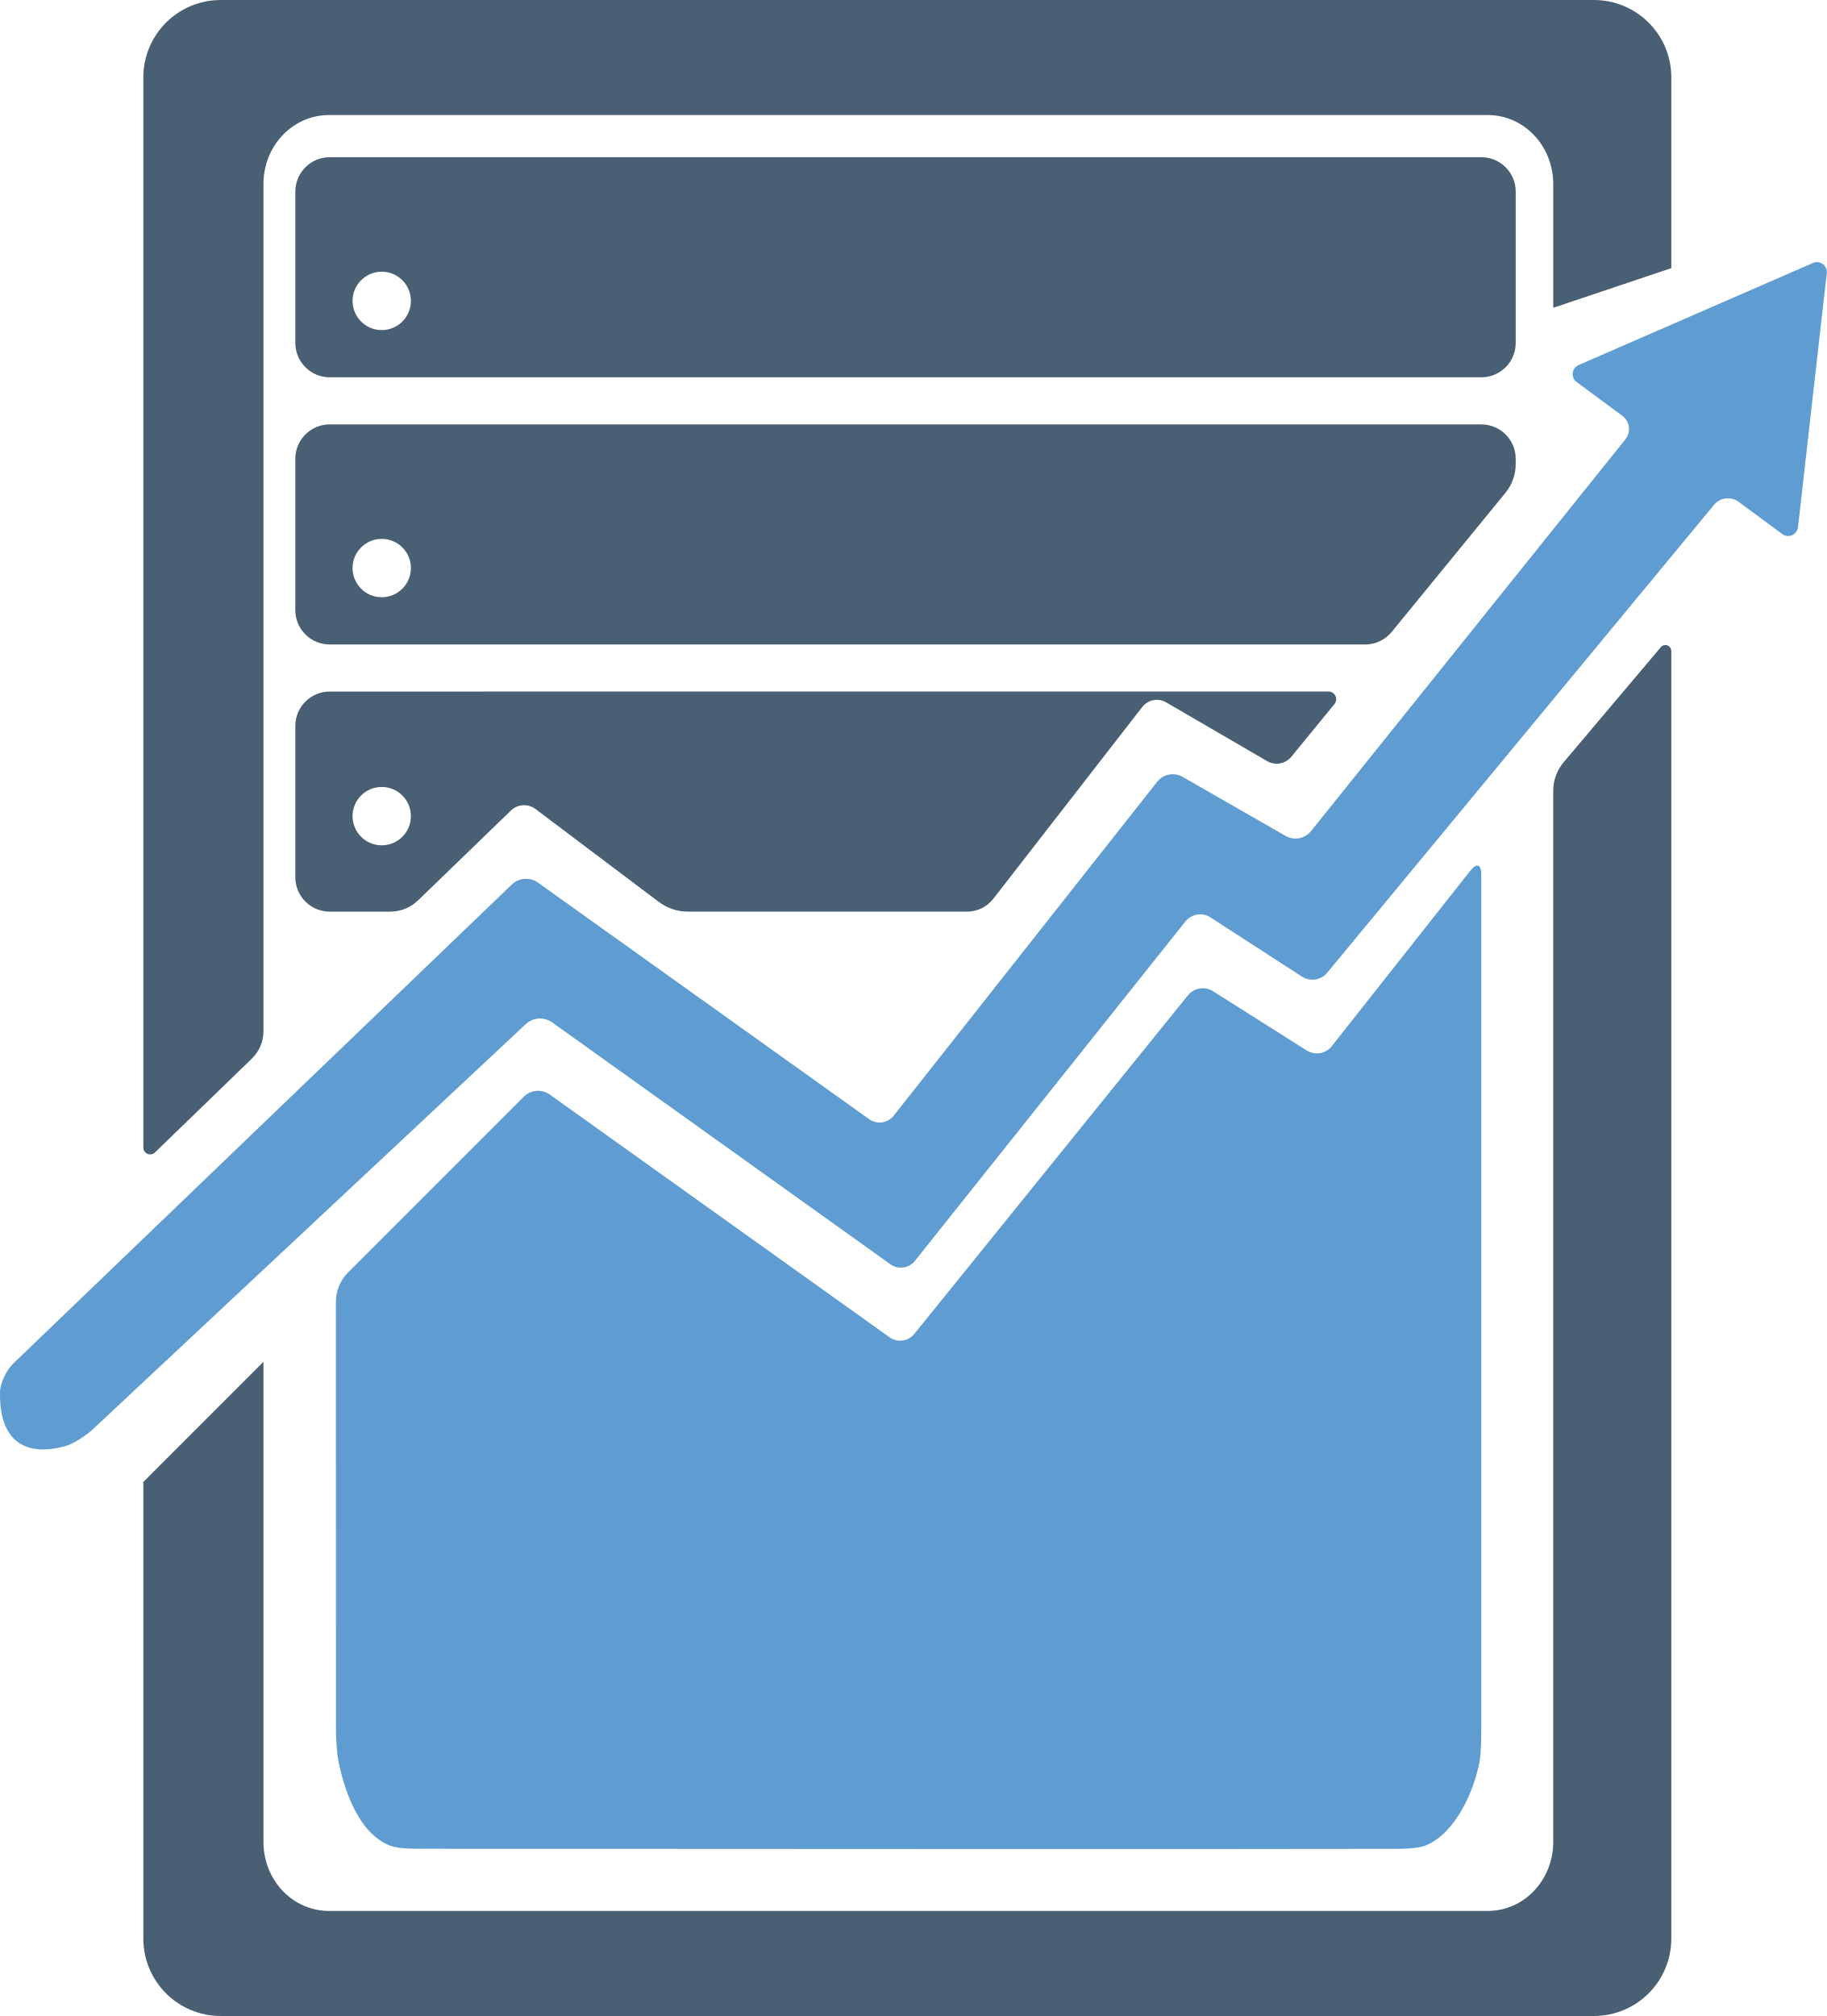
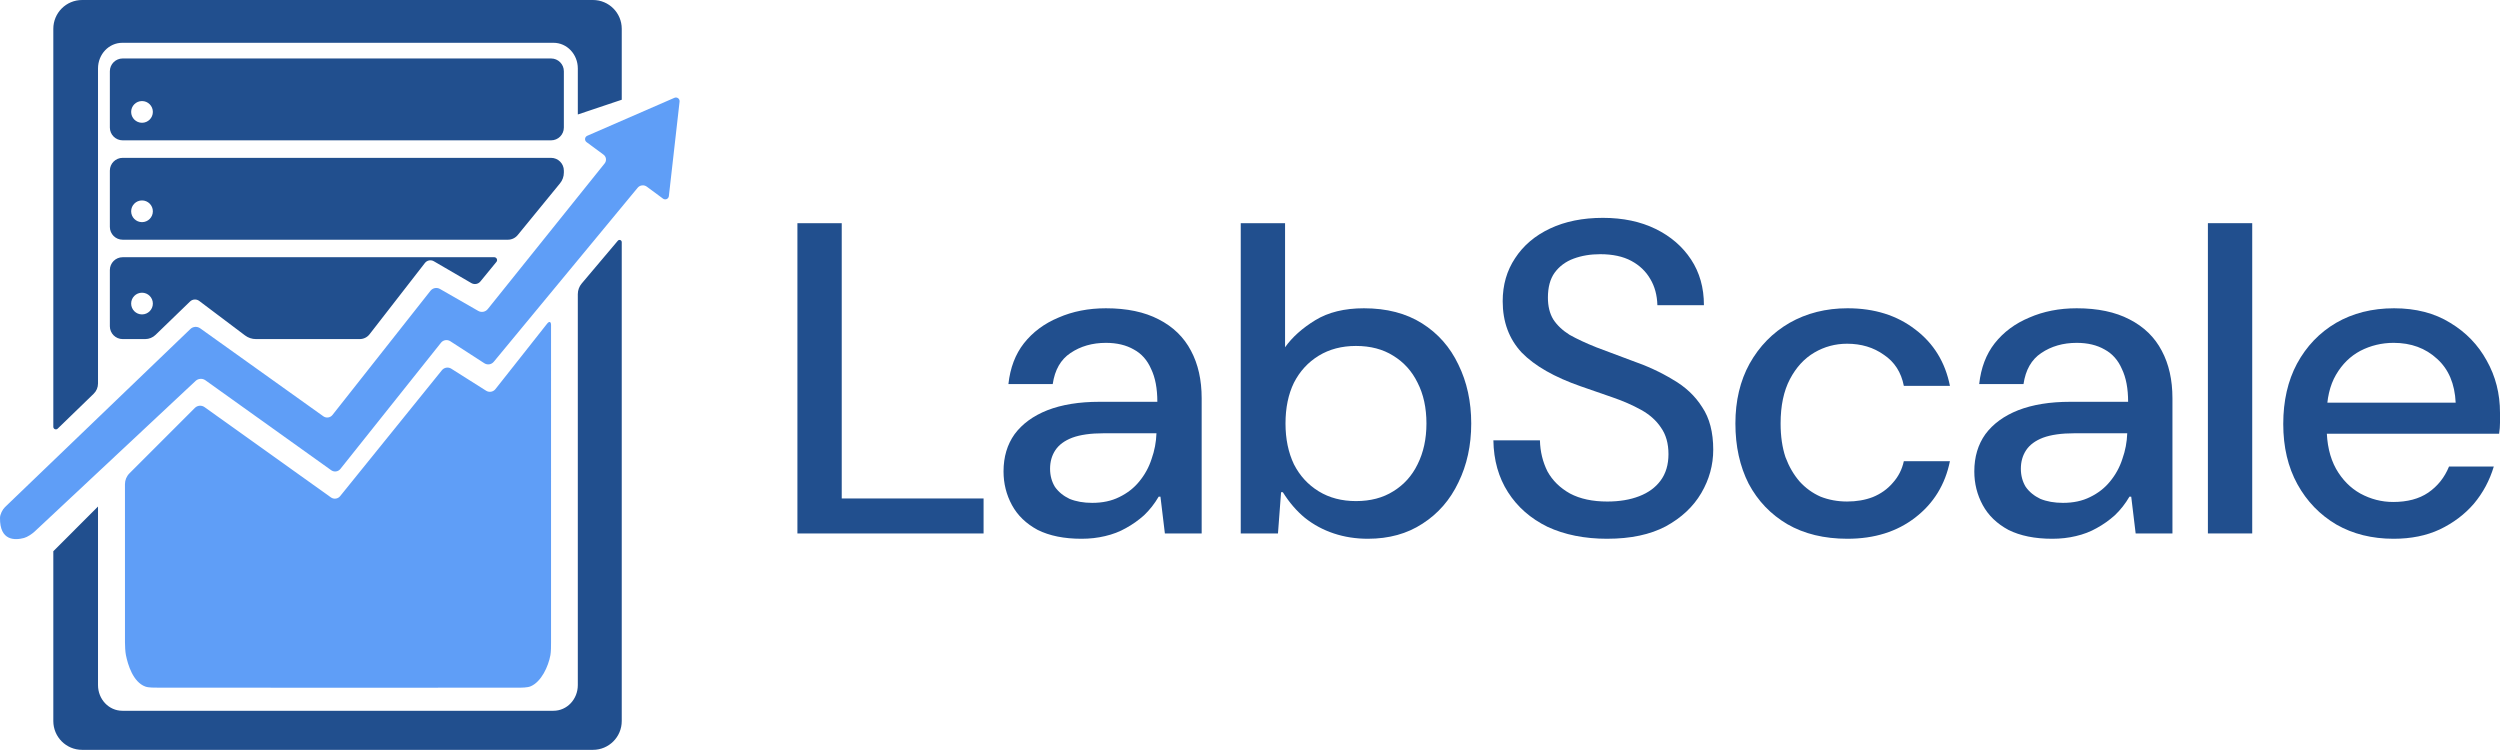
- <svg xmlns="http://www.w3.org/2000/svg" width="92.493mm" height="102.053mm" viewBox="0 0 92.493 102.053" version="1.1" id="svg1" xml:space="preserve">
+ <svg xmlns="http://www.w3.org/2000/svg" width="340.245mm" height="102.053mm" viewBox="0 0 340.245 102.053" version="1.1" id="svg1" xml:space="preserve">
  <defs id="defs1">
    <rect x="-506.563" y="-153.147" width="4347.017" height="973.858" id="rect2" />
  </defs>
  <g id="layer1" transform="translate(-45.17645,-97.37529)">
    <g id="g46" transform="matrix(1.114672,0,0,1.114672,-8.744851,97.37529)">
      <g id="g10" style="display:inline;fill:#5f9cd2;fill-opacity:1" transform="matrix(0.8666502,0,0,0.8666502,-33.60258,-42.93688)">
        <g id="g49" style="fill:#5f9cd2;fill-opacity:1">
-           <path id="path10" style="font-variation-settings:'opsz' 40, 'wght' 500;display:inline;fill:#5f9cd2;fill-opacity:1;stroke-width:0.265" d="m 189.611,63.322 -12.286,5.35 a 0.518,0.518 96.467 0 0 -0.101,0.892 l 2.393,1.768 a 0.862,0.862 82.606 0 1 0.16,1.233 l -16.471,20.526 a 1.049,1.049 169.286 0 1 -1.34,0.254 l -5.394,-3.093 a 1.04,1.04 169.054 0 0 -1.334,0.258 l -13.809,17.498 a 0.941,0.941 171.909 0 1 -1.286,0.183 L 122.789,95.796 a 1.081,1.081 175.843 0 0 -1.377,0.1 L 95.297,120.983 c -0.357,0.343 -0.7,1.021 -0.706,1.517 -0.045,3.289 2.14,3.169 3.387,2.834 0.478,-0.128 1.137,-0.575 1.499,-0.913 l 22.668,-21.211 a 1.095,1.095 176.232 0 1 1.385,-0.091 l 17.725,12.673 a 0.945,0.945 172.061 0 0 1.289,-0.18 l 14.174,-17.782 a 0.99,0.99 170.733 0 1 1.313,-0.214 l 4.795,3.103 a 1.008,1.008 171.247 0 0 1.325,-0.204 l 20.271,-24.516 a 0.948,0.948 173.025 0 1 1.293,-0.158 l 2.285,1.689 a 0.518,0.518 156.466 0 0 0.823,-0.358 l 1.509,-13.315 a 0.518,0.518 36.467 0 0 -0.722,-0.533 z m -17.944,31.826 -7.279,9.217 a 0.996,0.996 170.308 0 1 -1.314,0.224 l -4.906,-3.103 a 1.008,1.008 170.632 0 0 -1.322,0.218 l -14.338,17.74 a 0.952,0.952 172.242 0 1 -1.294,0.176 l -17.807,-12.719 a 1.059,1.059 175.269 0 0 -1.365,0.113 l -9.213,9.213 a 2.166,2.166 112.5 0 0 -0.634,1.532 c 0,0.431 1.2e-4,1.182 2.7e-4,1.678 0.001,3.605 0.005,17.011 0.002,20.617 -4.2e-4,0.495 0.036,1.298 0.134,1.784 0.269,1.342 1,3.797 2.736,4.431 0.463,0.169 1.281,0.152 1.776,0.153 6.324,0.004 44.13,0.026 50.733,0.004 0.495,-0.002 1.316,9.5e-4 1.769,-0.191 1.517,-0.641 2.499,-2.805 2.789,-4.392 0.089,-0.487 0.089,-1.293 0.089,-1.789 -0.003,-6.024 1.5e-4,-38.848 7.7e-4,-44.714 6e-5,-0.496 -0.249,-0.582 -0.556,-0.193 z" />
+           <path id="path10" style="font-variation-settings:'opsz' 40, 'wght' 500;display:inline;fill:#5f9ef7;fill-opacity:1;stroke-width:0.265" d="m 189.611,63.322 -12.286,5.35 a 0.518,0.518 96.467 0 0 -0.101,0.892 l 2.393,1.768 a 0.862,0.862 82.606 0 1 0.16,1.233 l -16.471,20.526 a 1.049,1.049 169.286 0 1 -1.34,0.254 l -5.394,-3.093 a 1.04,1.04 169.054 0 0 -1.334,0.258 l -13.809,17.498 a 0.941,0.941 171.909 0 1 -1.286,0.183 L 122.789,95.796 a 1.081,1.081 175.843 0 0 -1.377,0.1 L 95.297,120.983 c -0.357,0.343 -0.7,1.021 -0.706,1.517 -0.045,3.289 2.14,3.169 3.387,2.834 0.478,-0.128 1.137,-0.575 1.499,-0.913 l 22.668,-21.211 a 1.095,1.095 176.232 0 1 1.385,-0.091 l 17.725,12.673 a 0.945,0.945 172.061 0 0 1.289,-0.18 l 14.174,-17.782 a 0.99,0.99 170.733 0 1 1.313,-0.214 l 4.795,3.103 a 1.008,1.008 171.247 0 0 1.325,-0.204 l 20.271,-24.516 a 0.948,0.948 173.025 0 1 1.293,-0.158 l 2.285,1.689 a 0.518,0.518 156.466 0 0 0.823,-0.358 l 1.509,-13.315 a 0.518,0.518 36.467 0 0 -0.722,-0.533 z m -17.944,31.826 -7.279,9.217 a 0.996,0.996 170.308 0 1 -1.314,0.224 l -4.906,-3.103 a 1.008,1.008 170.632 0 0 -1.322,0.218 l -14.338,17.74 a 0.952,0.952 172.242 0 1 -1.294,0.176 l -17.807,-12.719 a 1.059,1.059 175.269 0 0 -1.365,0.113 l -9.213,9.213 a 2.166,2.166 112.5 0 0 -0.634,1.532 c 0,0.431 1.2e-4,1.182 2.7e-4,1.678 0.001,3.605 0.005,17.011 0.002,20.617 -4.2e-4,0.495 0.036,1.298 0.134,1.784 0.269,1.342 1,3.797 2.736,4.431 0.463,0.169 1.281,0.152 1.776,0.153 6.324,0.004 44.13,0.026 50.733,0.004 0.495,-0.002 1.316,9.5e-4 1.769,-0.191 1.517,-0.641 2.499,-2.805 2.789,-4.392 0.089,-0.487 0.089,-1.293 0.089,-1.789 -0.003,-6.024 1.5e-4,-38.848 7.7e-4,-44.714 6e-5,-0.496 -0.249,-0.582 -0.556,-0.193 z" />
        </g>
      </g>
      <g id="g54" transform="matrix(0.8666502,0,0,0.8666502,48.37425,2.2186246e-4)" style="display:inline;fill:#495f74;fill-opacity:1">
-         <path id="path36" style="display:inline;fill:#495f74;fill-opacity:1;stroke-width:0.265" d="m 83.097,40.762 c -2.251,0 -4.063,1.812 -4.063,4.063 v 56.07 a 0.36,0.36 22.96 0 0 0.61,0.258 l 5.076,-4.916 a 2.005,2.005 112.96 0 0 0.61,-1.44 V 50.41 c 0,-2.005 1.53,-3.619 3.43,-3.619 h 60.738 c 1.9,0 3.43,1.614 3.43,3.619 v 6.481 l 6.189,-2.078 v -9.988 c 0,-2.251 -1.812,-4.063 -4.063,-4.063 z m 5.705,8.238 c -0.995,9e-5 -1.802,0.807 -1.802,1.802 v 7.929 c -1.96e-4,0.995 0.807,1.802 1.802,1.802 h 60.357 c 0.996,1.94e-4 1.803,-0.807 1.802,-1.802 V 50.802 C 150.962,49.807 150.155,49 149.159,49 Z m 2.727,6 c 0.845,5.5e-5 1.529,0.685 1.529,1.53 -5.4e-5,0.844 -0.685,1.529 -1.529,1.529 -0.844,-5.4e-5 -1.529,-0.685 -1.529,-1.529 -2.31e-4,-0.845 0.684,-1.53 1.529,-1.53 z m -2.727,8 c -0.995,9e-5 -1.802,0.807 -1.802,1.802 v 7.93 c 9e-5,0.995 0.807,1.802 1.802,1.802 h 54.272 a 1.792,1.792 154.639 0 0 1.387,-0.657 l 5.962,-7.29 a 2.38,2.38 109.639 0 0 0.538,-1.507 v -0.277 c -9e-5,-0.995 -0.807,-1.802 -1.802,-1.802 z m 2.727,6 c 0.844,5.5e-5 1.529,0.685 1.529,1.529 -5.5e-5,0.844 -0.685,1.529 -1.529,1.529 -0.844,-5.4e-5 -1.529,-0.685 -1.529,-1.529 5.4e-5,-0.844 0.685,-1.529 1.529,-1.529 z m 67.039,5.673 -5.093,6.03 a 2.322,2.322 110.092 0 0 -0.548,1.498 v 55.078 c 0,2.005 -1.53,3.619 -3.43,3.619 H 88.76 c -1.9,0 -3.43,-1.614 -3.43,-3.619 v -25.156 l -6.296,6.297 v 23.92 c 0,2.251 1.812,4.063 4.063,4.063 h 71.956 c 2.251,0 4.063,-1.812 4.063,-4.063 l 0,-67.467 a 0.311,0.311 20.092 0 0 -0.548,-0.2 z m -69.764,2.327 c -0.996,2.95e-4 -1.804,0.807 -1.804,1.802 v 7.929 c 9e-5,0.995 0.807,1.802 1.804,1.802 h 3.17 a 2.1,2.1 157.976 0 0 1.46,-0.591 l 4.865,-4.706 a 0.994,0.994 176.471 0 1 1.289,-0.08 l 6.459,4.865 a 2.539,2.539 18.495 0 0 1.528,0.511 h 14.636 a 1.735,1.735 153.918 0 0 1.37,-0.671 l 7.806,-10.05 a 0.971,0.971 169.016 0 1 1.255,-0.244 l 5.289,3.078 a 0.996,0.996 169.752 0 0 1.272,-0.23 l 2.259,-2.759 a 0.402,0.402 64.654 0 0 -0.311,-0.657 z m 2.725,5 c 0.844,5.5e-5 1.529,0.685 1.529,1.529 -5.5e-5,0.844 -0.685,1.529 -1.529,1.529 -0.844,-5.4e-5 -1.529,-0.685 -1.529,-1.529 5.4e-5,-0.844 0.685,-1.529 1.529,-1.529 z" transform="translate(-71.52248,-40.76219)" />
+         <path id="path36" style="display:inline;fill:#214f8e;fill-opacity:1;stroke-width:0.265" d="m 83.097,40.762 c -2.251,0 -4.063,1.812 -4.063,4.063 v 56.07 a 0.36,0.36 22.96 0 0 0.61,0.258 l 5.076,-4.916 a 2.005,2.005 112.96 0 0 0.61,-1.44 V 50.41 c 0,-2.005 1.53,-3.619 3.43,-3.619 h 60.738 c 1.9,0 3.43,1.614 3.43,3.619 v 6.481 l 6.189,-2.078 v -9.988 c 0,-2.251 -1.812,-4.063 -4.063,-4.063 z m 5.705,8.238 c -0.995,9e-5 -1.802,0.807 -1.802,1.802 v 7.929 c -1.96e-4,0.995 0.807,1.802 1.802,1.802 h 60.357 c 0.996,1.94e-4 1.803,-0.807 1.802,-1.802 V 50.802 C 150.962,49.807 150.155,49 149.159,49 Z m 2.727,6 c 0.845,5.5e-5 1.529,0.685 1.529,1.53 -5.4e-5,0.844 -0.685,1.529 -1.529,1.529 -0.844,-5.4e-5 -1.529,-0.685 -1.529,-1.529 -2.31e-4,-0.845 0.684,-1.53 1.529,-1.53 z m -2.727,8 c -0.995,9e-5 -1.802,0.807 -1.802,1.802 v 7.93 c 9e-5,0.995 0.807,1.802 1.802,1.802 h 54.272 a 1.792,1.792 154.639 0 0 1.387,-0.657 l 5.962,-7.29 a 2.38,2.38 109.639 0 0 0.538,-1.507 v -0.277 c -9e-5,-0.995 -0.807,-1.802 -1.802,-1.802 z m 2.727,6 c 0.844,5.5e-5 1.529,0.685 1.529,1.529 -5.5e-5,0.844 -0.685,1.529 -1.529,1.529 -0.844,-5.4e-5 -1.529,-0.685 -1.529,-1.529 5.4e-5,-0.844 0.685,-1.529 1.529,-1.529 z m 67.039,5.673 -5.093,6.03 a 2.322,2.322 110.092 0 0 -0.548,1.498 v 55.078 c 0,2.005 -1.53,3.619 -3.43,3.619 H 88.76 c -1.9,0 -3.43,-1.614 -3.43,-3.619 v -25.156 l -6.296,6.297 v 23.92 c 0,2.251 1.812,4.063 4.063,4.063 h 71.956 c 2.251,0 4.063,-1.812 4.063,-4.063 l 0,-67.467 a 0.311,0.311 20.092 0 0 -0.548,-0.2 z m -69.764,2.327 c -0.996,2.95e-4 -1.804,0.807 -1.804,1.802 v 7.929 c 9e-5,0.995 0.807,1.802 1.804,1.802 h 3.17 a 2.1,2.1 157.976 0 0 1.46,-0.591 l 4.865,-4.706 a 0.994,0.994 176.471 0 1 1.289,-0.08 l 6.459,4.865 a 2.539,2.539 18.495 0 0 1.528,0.511 h 14.636 a 1.735,1.735 153.918 0 0 1.37,-0.671 l 7.806,-10.05 a 0.971,0.971 169.016 0 1 1.255,-0.244 l 5.289,3.078 a 0.996,0.996 169.752 0 0 1.272,-0.23 l 2.259,-2.759 a 0.402,0.402 64.654 0 0 -0.311,-0.657 z m 2.725,5 c 0.844,5.5e-5 1.529,0.685 1.529,1.529 -5.5e-5,0.844 -0.685,1.529 -1.529,1.529 -0.844,-5.4e-5 -1.529,-0.685 -1.529,-1.529 5.4e-5,-0.844 0.685,-1.529 1.529,-1.529 z" transform="translate(-71.52248,-40.76219)" />
      </g>
    </g>
    <text xml:space="preserve" transform="matrix(0.2645833,0,0,0.2645833,75.40626,112.3758)" id="text2" style="font-style:normal;font-variant:normal;font-weight:300;font-stretch:condensed;font-size:279.569px;font-family:'IBM Plex Sans Condensed';-inkscape-font-specification:'IBM Plex Sans Condensed, Light Condensed';font-variant-ligatures:normal;font-variant-caps:normal;font-variant-numeric:normal;font-variant-east-asian:normal;text-align:start;letter-spacing:0px;writing-mode:lr-tb;direction:ltr;white-space:pre;shape-inside:url(#rect2);display:inline;fill:#495f74" />
-     <g id="g37" />
+     <g id="g37" style="fill:#3c5b86;fill-opacity:1">
+       <path style="font-size:60.325px;line-height:0;font-family:'DM Sans';-inkscape-font-specification:'DM Sans, @opsz=40,wght=500';font-variation-settings:'opsz' 40, 'wght' 500;letter-spacing:0px;fill:#214f8e;stroke-width:0.265;fill-opacity:1" d="m 370.943,170.7 q -4.404,0 -7.782,-1.93 -3.378,-1.991 -5.309,-5.49 -1.93,-3.499 -1.93,-8.204 0,-4.705 1.87,-8.204 1.93,-3.559 5.309,-5.55 3.439,-1.991 7.903,-1.991 4.464,0 7.661,1.991 3.197,1.93 4.947,5.128 1.81,3.197 1.81,7.118 0,0.603 0,1.327 0,0.724 -0.121,1.508 h -24.975 v -4.223 h 19.063 q -0.181,-3.861 -2.534,-5.972 -2.353,-2.172 -5.912,-2.172 -2.413,0 -4.524,1.086 -2.051,1.086 -3.318,3.258 -1.267,2.172 -1.267,5.49 v 1.689 q 0,3.318 1.267,5.61 1.267,2.232 3.318,3.378 2.111,1.146 4.464,1.146 2.896,0 4.766,-1.267 1.93,-1.327 2.835,-3.559 h 6.093 q -0.845,2.835 -2.715,5.067 -1.87,2.172 -4.645,3.499 -2.715,1.267 -6.274,1.267 z" id="path7" />
+       <path style="font-size:60.325px;line-height:0;font-family:'DM Sans';-inkscape-font-specification:'DM Sans, @opsz=40,wght=500';font-variation-settings:'opsz' 40, 'wght' 500;letter-spacing:0px;fill:#214f8e;stroke-width:0.265;fill-opacity:1" d="m 345.667,169.976 v -42.227 h 6.032 v 42.227 z" id="path6" />
+       <path style="font-size:60.325px;line-height:0;font-family:'DM Sans';-inkscape-font-specification:'DM Sans, @opsz=40,wght=500';font-variation-settings:'opsz' 40, 'wght' 500;letter-spacing:0px;fill:#214f8e;stroke-width:0.265;fill-opacity:1" d="m 324.493,170.7 q -3.559,0 -5.972,-1.206 -2.353,-1.267 -3.499,-3.378 -1.146,-2.111 -1.146,-4.585 0,-2.956 1.508,-5.067 1.568,-2.111 4.464,-3.258 2.956,-1.146 7.058,-1.146 h 7.903 q 0,-2.715 -0.845,-4.464 -0.784,-1.81 -2.353,-2.654 -1.568,-0.905 -3.8,-0.905 -2.775,0 -4.826,1.387 -1.991,1.327 -2.413,4.223 h -6.032 q 0.362,-3.318 2.111,-5.55 1.81,-2.292 4.705,-3.499 2.896,-1.267 6.455,-1.267 4.283,0 7.179,1.508 2.956,1.508 4.404,4.283 1.448,2.715 1.448,6.455 v 18.399 h -5.007 l -0.603,-5.007 h -0.241 q -0.845,1.448 -1.991,2.534 -1.146,1.026 -2.473,1.749 -1.267,0.724 -2.835,1.086 -1.508,0.362 -3.197,0.362 z m 1.448,-4.886 q 2.111,0 3.68,-0.784 1.629,-0.784 2.715,-2.111 1.146,-1.387 1.689,-3.077 0.603,-1.689 0.664,-3.499 v 0 h -7.179 q -2.654,0 -4.283,0.603 -1.568,0.603 -2.292,1.689 -0.724,1.086 -0.724,2.534 0,1.387 0.664,2.473 0.724,1.026 1.991,1.629 1.327,0.543 3.077,0.543 z" id="path5" />
+       <path style="font-size:60.325px;line-height:0;font-family:'DM Sans';-inkscape-font-specification:'DM Sans, @opsz=40,wght=500';font-variation-settings:'opsz' 40, 'wght' 500;letter-spacing:0px;fill:#214f8e;stroke-width:0.265;fill-opacity:1" d="m 296.623,170.7 q -4.766,0 -8.204,-1.991 -3.378,-1.991 -5.248,-5.49 -1.81,-3.559 -1.81,-8.204 0,-4.645 1.93,-8.144 1.991,-3.559 5.429,-5.55 3.499,-1.991 7.903,-1.991 5.49,0 9.23,2.896 3.74,2.835 4.705,7.661 h -6.274 q -0.543,-2.775 -2.715,-4.223 -2.111,-1.508 -5.007,-1.508 -2.413,0 -4.464,1.206 -2.051,1.206 -3.318,3.619 -1.267,2.413 -1.267,6.032 0,2.594 0.664,4.585 0.724,1.93 1.93,3.318 1.206,1.327 2.835,2.051 1.689,0.664 3.619,0.664 1.93,0 3.499,-0.603 1.629,-0.664 2.715,-1.93 1.146,-1.267 1.508,-2.956 h 6.274 q -0.965,4.766 -4.705,7.661 -3.74,2.896 -9.23,2.896 z" id="path4" />
+       <path style="font-size:60.325px;line-height:0;font-family:'DM Sans';-inkscape-font-specification:'DM Sans, @opsz=40,wght=500';font-variation-settings:'opsz' 40, 'wght' 500;letter-spacing:0px;fill:#214f8e;stroke-width:0.265;fill-opacity:1" d="m 263.927,170.7 q -4.645,0 -8.144,-1.629 -3.439,-1.689 -5.369,-4.705 -1.93,-3.016 -1.991,-7.058 h 6.334 q 0.06,2.292 1.026,4.223 1.026,1.87 3.077,3.016 2.051,1.086 5.067,1.086 2.473,0 4.343,-0.724 1.87,-0.724 2.896,-2.111 1.086,-1.448 1.086,-3.619 0,-2.172 -1.026,-3.619 -0.965,-1.448 -2.715,-2.413 -1.749,-0.965 -3.861,-1.689 -2.111,-0.724 -4.343,-1.508 -5.369,-1.87 -8.023,-4.585 -2.594,-2.775 -2.594,-6.998 0,-3.318 1.689,-5.852 1.689,-2.594 4.766,-4.042 3.077,-1.448 7.179,-1.448 4.102,0 7.179,1.508 3.077,1.508 4.826,4.162 1.749,2.654 1.749,6.213 h -6.334 q -0.06,-2.051 -0.965,-3.559 -0.905,-1.568 -2.594,-2.473 -1.689,-0.905 -4.223,-0.905 -1.991,0 -3.619,0.603 -1.629,0.603 -2.594,1.93 -0.905,1.267 -0.905,3.378 0,1.749 0.724,2.956 0.784,1.206 2.232,2.111 1.508,0.845 3.619,1.689 2.111,0.784 4.826,1.81 3.137,1.086 5.61,2.594 2.534,1.448 3.981,3.74 1.508,2.232 1.508,5.791 0,3.137 -1.629,5.912 -1.629,2.775 -4.826,4.524 -3.197,1.689 -7.963,1.689 z" id="path3" />
+       <path style="font-size:60.325px;line-height:0;font-family:'DM Sans';-inkscape-font-specification:'DM Sans, @opsz=40,wght=500';font-variation-settings:'opsz' 40, 'wght' 500;letter-spacing:0px;fill:#214f8e;fill-opacity:1;stroke-width:0.265" d="m 231.351,170.7 q -2.473,0 -4.645,-0.724 -2.172,-0.724 -3.921,-2.111 -1.689,-1.387 -3.016,-3.499 h -0.241 l -0.422,5.61 h -5.067 v -42.227 h 6.032 v 16.891 q 1.448,-2.051 4.102,-3.68 2.654,-1.629 6.636,-1.629 4.645,0 7.903,2.051 3.258,2.051 4.947,5.61 1.749,3.559 1.749,8.023 0,4.464 -1.749,8.023 -1.689,3.559 -4.886,5.61 -3.137,2.051 -7.42,2.051 z m -1.629,-5.128 q 2.956,0 5.067,-1.327 2.172,-1.327 3.318,-3.68 1.206,-2.413 1.206,-5.55 0,-3.197 -1.206,-5.55 -1.146,-2.353 -3.318,-3.68 -2.111,-1.327 -5.067,-1.327 -2.896,0 -5.067,1.327 -2.172,1.327 -3.378,3.68 -1.146,2.353 -1.146,5.55 0,3.137 1.146,5.55 1.206,2.353 3.378,3.68 2.172,1.327 5.067,1.327 z" id="path2" />
+       <path style="font-size:60.325px;line-height:0;font-family:'DM Sans';-inkscape-font-specification:'DM Sans, @opsz=40,wght=500';font-variation-settings:'opsz' 40, 'wght' 500;letter-spacing:0px;fill:#214f8e;fill-opacity:1;stroke-width:0.265" d="m 192.372,170.7 q -3.559,0 -5.972,-1.206 -2.353,-1.267 -3.499,-3.378 -1.146,-2.111 -1.146,-4.585 0,-2.956 1.508,-5.067 1.568,-2.111 4.464,-3.258 2.956,-1.146 7.058,-1.146 h 7.903 q 0,-2.715 -0.845,-4.464 -0.784,-1.81 -2.353,-2.654 -1.568,-0.905 -3.8,-0.905 -2.775,0 -4.826,1.387 -1.991,1.327 -2.413,4.223 h -6.032 q 0.362,-3.318 2.111,-5.55 1.81,-2.292 4.705,-3.499 2.896,-1.267 6.455,-1.267 4.283,0 7.179,1.508 2.956,1.508 4.404,4.283 1.448,2.715 1.448,6.455 v 18.399 h -5.007 l -0.603,-5.007 h -0.241 q -0.845,1.448 -1.991,2.534 -1.146,1.026 -2.473,1.749 -1.267,0.724 -2.835,1.086 -1.508,0.362 -3.197,0.362 z m 1.448,-4.886 q 2.111,0 3.68,-0.784 1.629,-0.784 2.715,-2.111 1.146,-1.387 1.689,-3.077 0.603,-1.689 0.664,-3.499 v 0 H 195.388 q -2.654,0 -4.283,0.603 -1.568,0.603 -2.292,1.689 -0.724,1.086 -0.724,2.534 0,1.387 0.664,2.473 0.724,1.026 1.991,1.629 1.327,0.543 3.077,0.543 z" id="path1" />
+       <path style="font-size:60.325px;line-height:0;font-family:'DM Sans';-inkscape-font-specification:'DM Sans, @opsz=40,wght=500';font-variation-settings:'opsz' 40, 'wght' 500;letter-spacing:0px;fill:#214f8e;fill-opacity:1;stroke-width:0.265" d="m 153.703,169.976 v -42.227 h 6.032 v 37.462 h 19.304 v 4.766 z" id="text1" />
+     </g>
  </g>
</svg>
